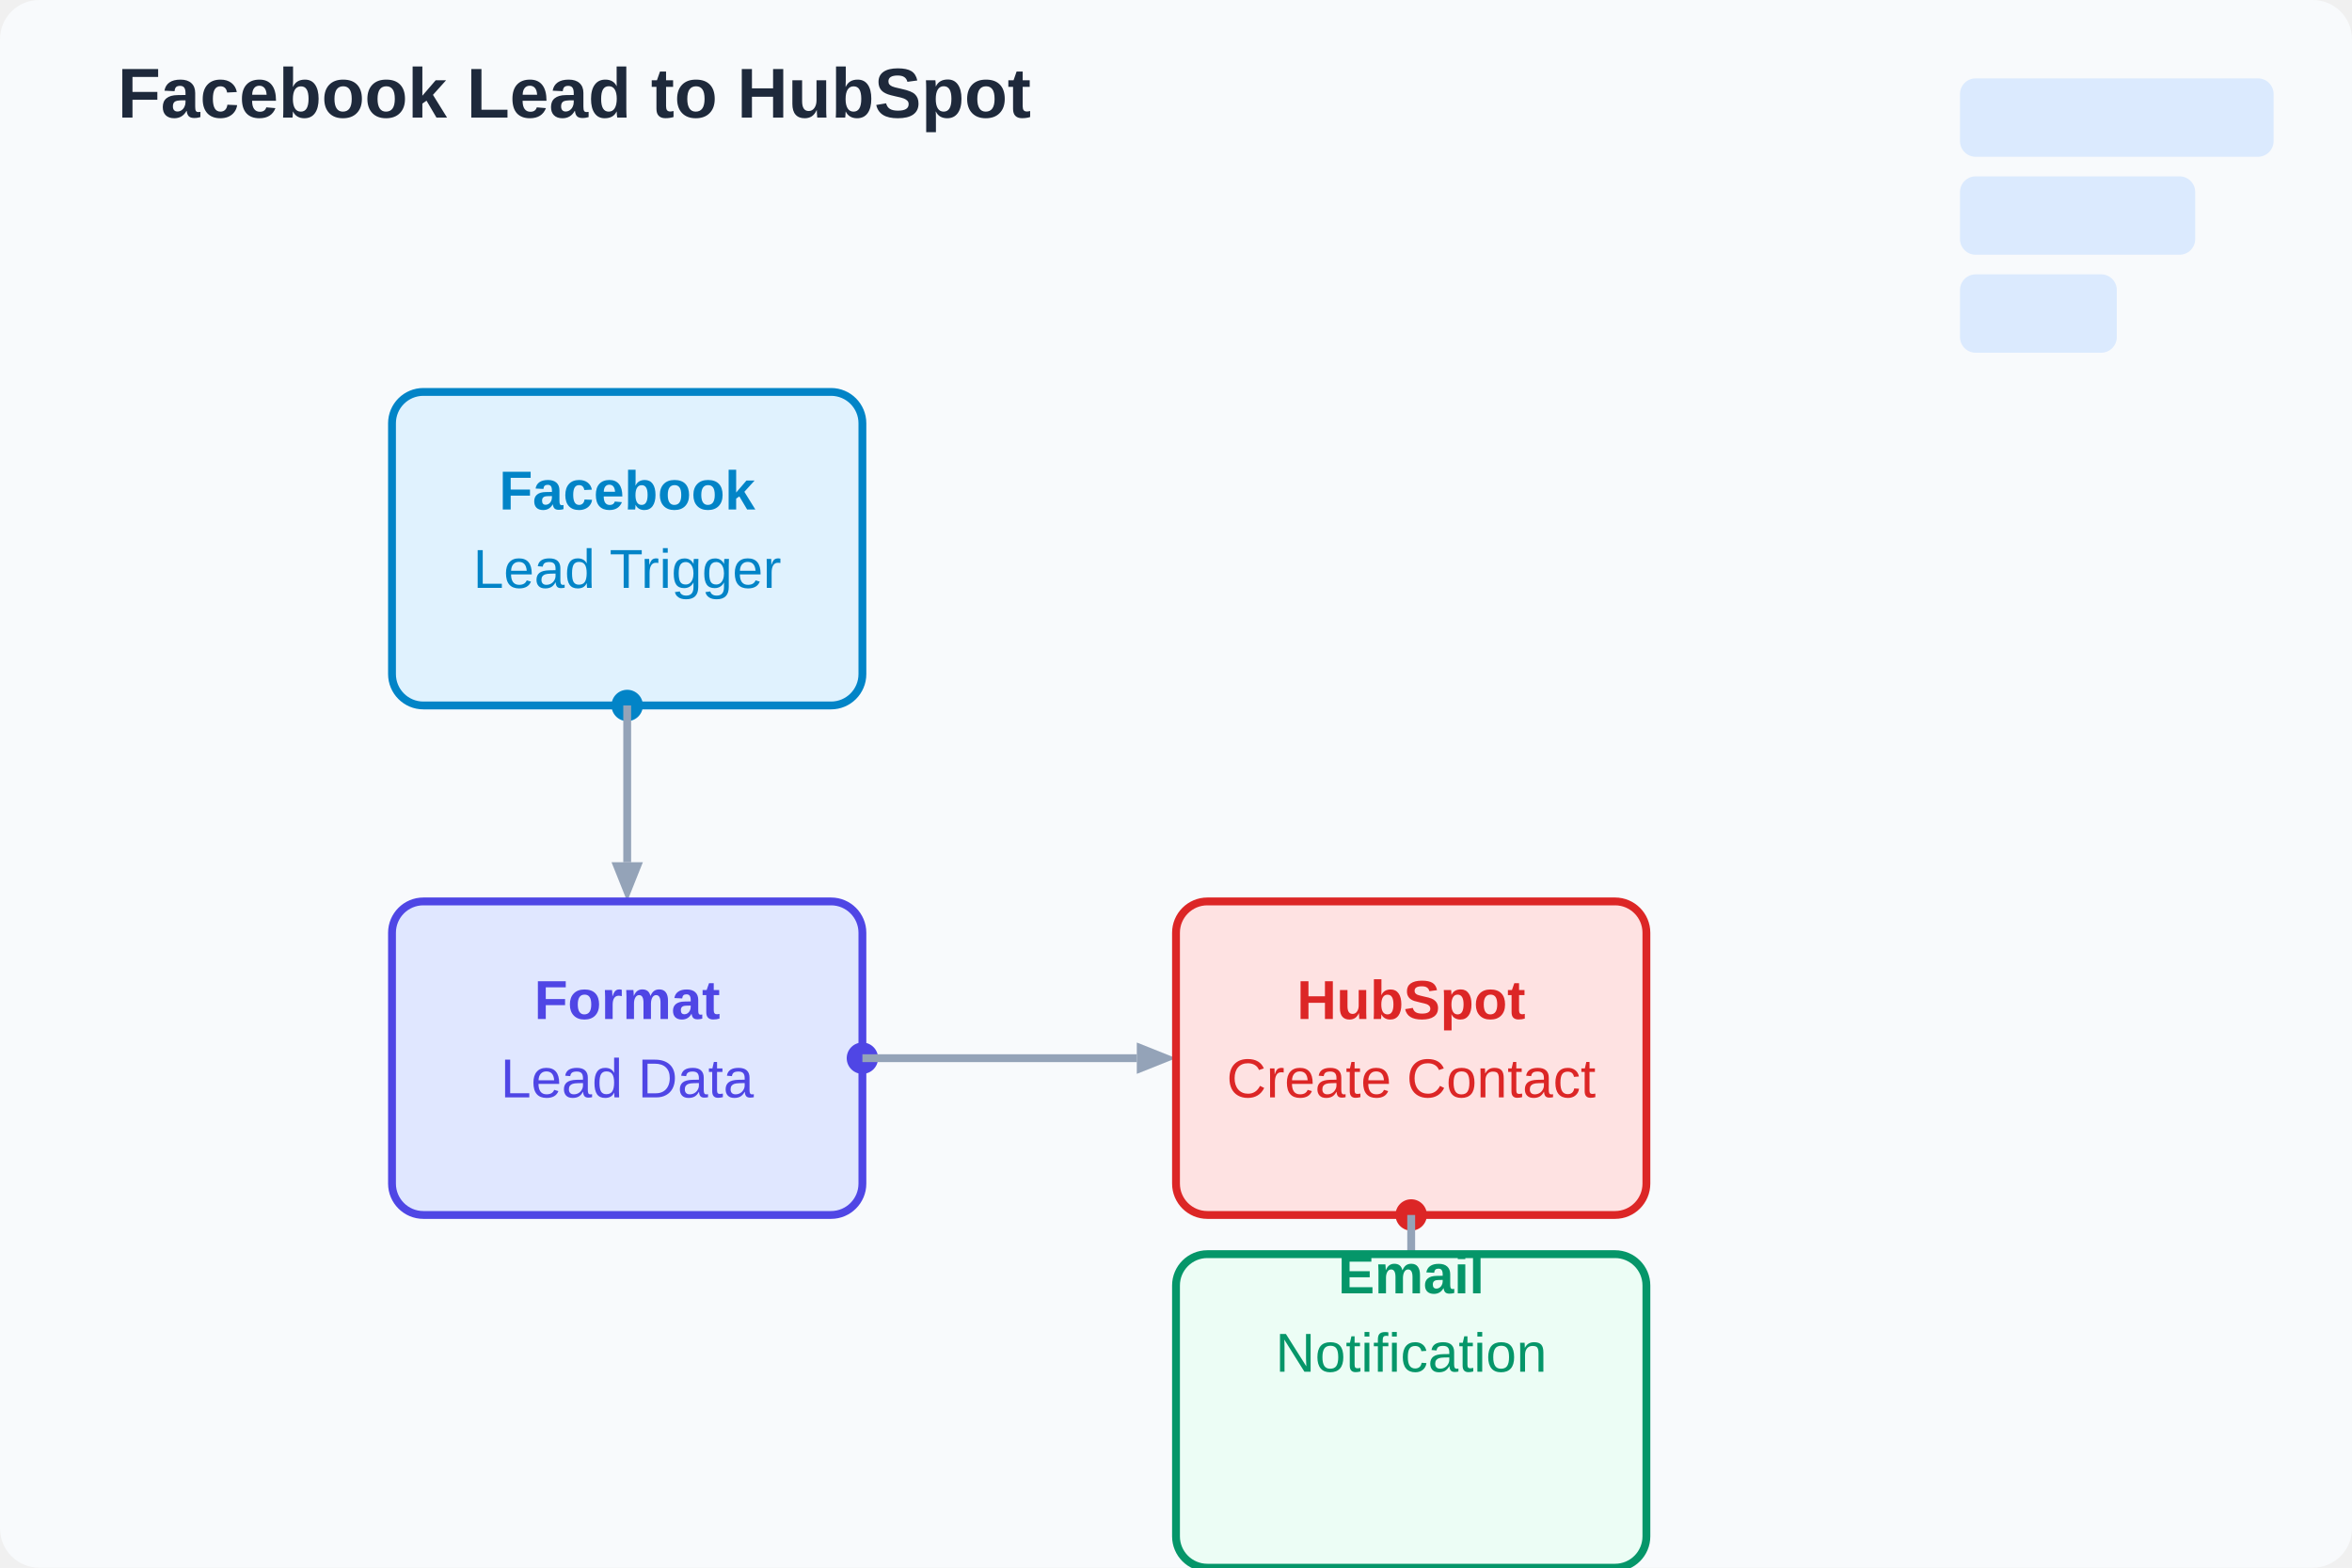
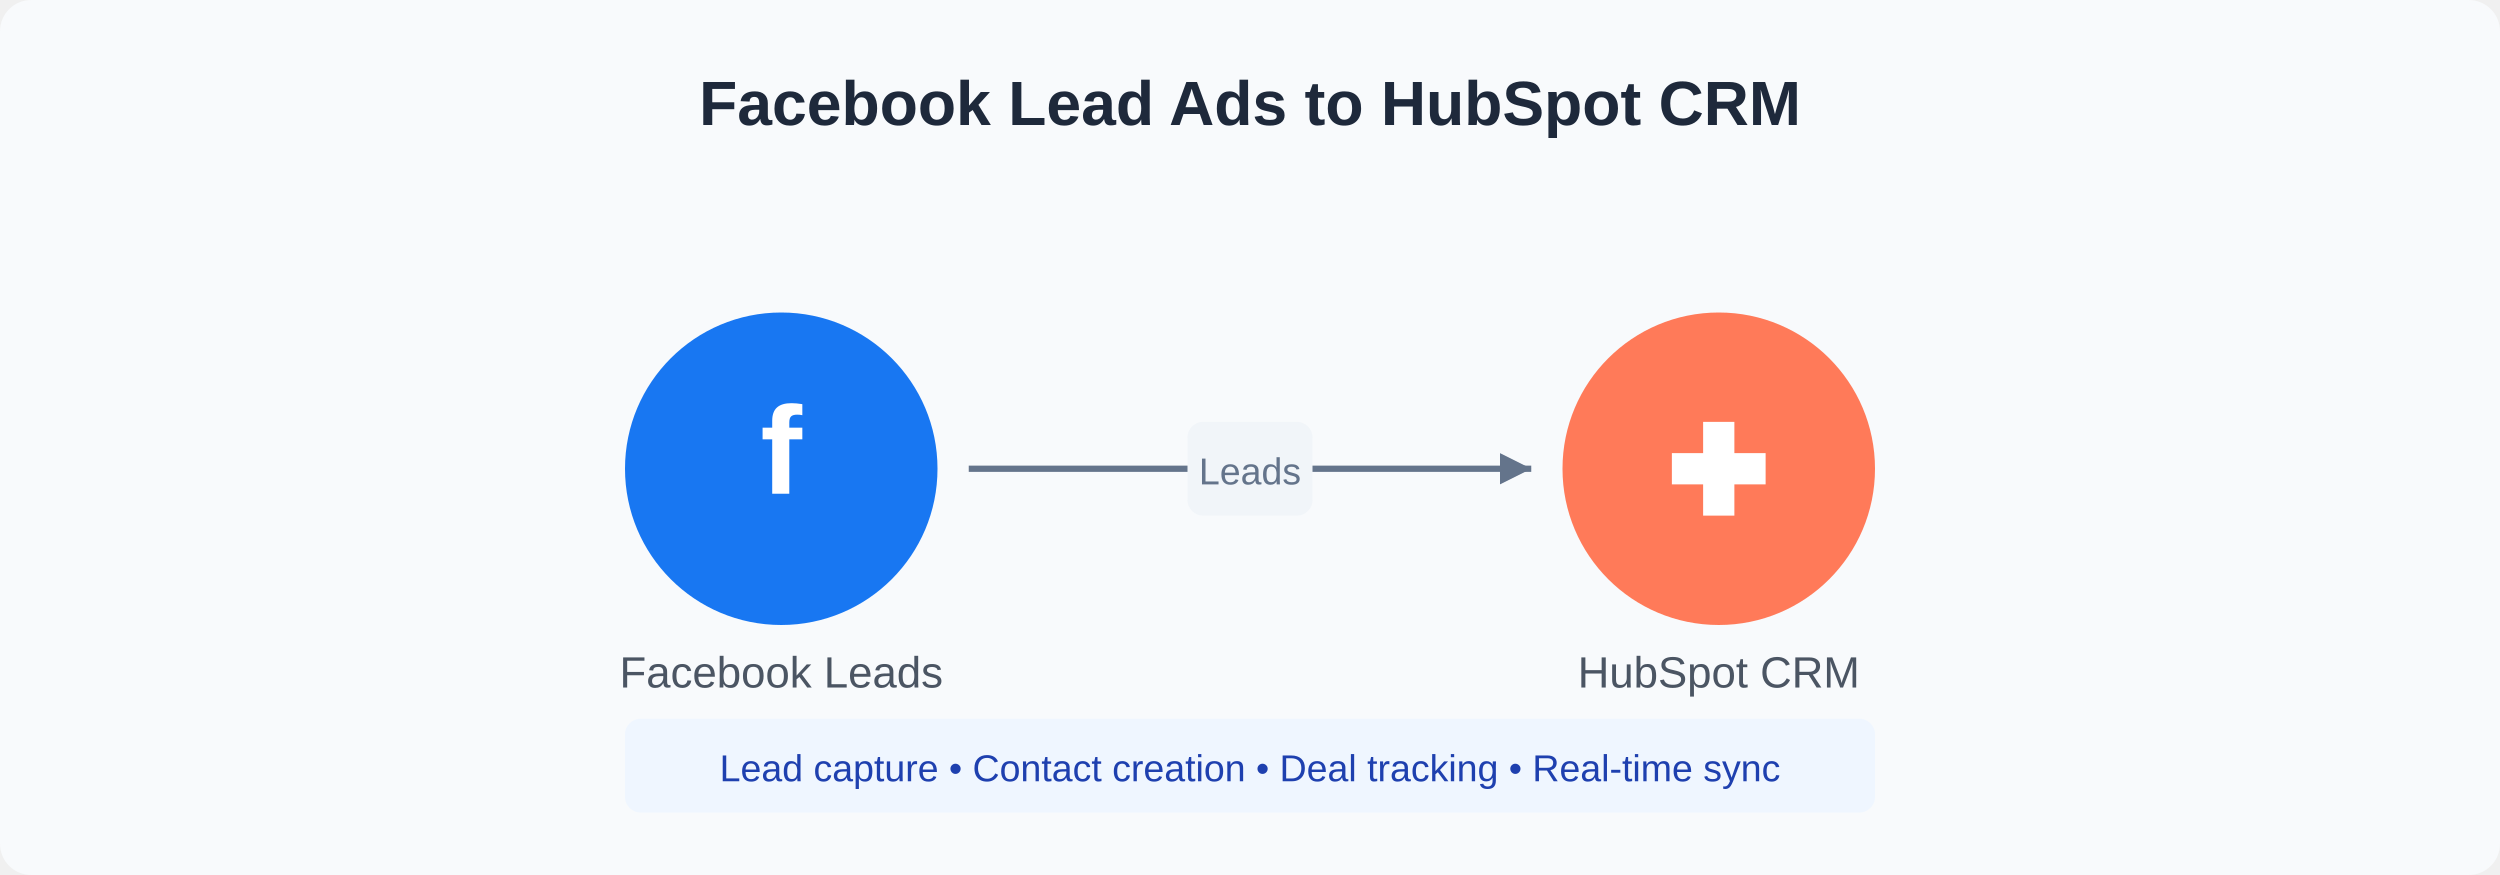
- <svg xmlns="http://www.w3.org/2000/svg" width="600" height="400" viewBox="0 0 600 400" fill="none">
-   <rect width="600" height="400" rx="10" fill="#F8FAFC" />
-   <rect x="100" y="100" width="120" height="80" rx="8" fill="#E0F2FE" stroke="#0284C7" stroke-width="2" />
-   <text x="160" y="130" text-anchor="middle" font-family="Arial" font-size="14" font-weight="bold" fill="#0284C7">Facebook</text>
-   <text x="160" y="150" text-anchor="middle" font-family="Arial" font-size="14" fill="#0284C7">Lead Trigger</text>
-   <circle cx="160" cy="180" r="4" fill="#0284C7" />
-   <path d="M160 180 L160 220" stroke="#94A3B8" stroke-width="2" />
-   <polygon points="156,220 164,220 160,230" fill="#94A3B8" />
-   <rect x="100" y="230" width="120" height="80" rx="8" fill="#E0E7FF" stroke="#4F46E5" stroke-width="2" />
-   <text x="160" y="260" text-anchor="middle" font-family="Arial" font-size="14" font-weight="bold" fill="#4F46E5">Format</text>
-   <text x="160" y="280" text-anchor="middle" font-family="Arial" font-size="14" fill="#4F46E5">Lead Data</text>
-   <circle cx="220" cy="270" r="4" fill="#4F46E5" />
-   <path d="M220 270 L290 270" stroke="#94A3B8" stroke-width="2" />
-   <polygon points="290,266 290,274 300,270" fill="#94A3B8" />
-   <rect x="300" y="230" width="120" height="80" rx="8" fill="#FEE2E2" stroke="#DC2626" stroke-width="2" />
-   <text x="360" y="260" text-anchor="middle" font-family="Arial" font-size="14" font-weight="bold" fill="#DC2626">HubSpot</text>
-   <text x="360" y="280" text-anchor="middle" font-family="Arial" font-size="14" fill="#DC2626">Create Contact</text>
-   <circle cx="360" cy="310" r="4" fill="#DC2626" />
-   <path d="M360 310 L360 350" stroke="#94A3B8" stroke-width="2" />
-   <polygon points="356,350 364,350 360,360" fill="#94A3B8" />
-   <rect x="300" y="360" width="120" height="80" rx="8" fill="#ECFDF5" stroke="#059669" stroke-width="2" transform="translate(0, -40)" />
-   <text x="360" y="330" text-anchor="middle" font-family="Arial" font-size="14" font-weight="bold" fill="#059669">Email</text>
-   <text x="360" y="350" text-anchor="middle" font-family="Arial" font-size="14" fill="#059669">Notification</text>
-   <text x="30" y="30" font-family="Arial" font-weight="bold" font-size="18" fill="#1E293B">Facebook Lead to HubSpot</text>
-   <rect x="500" y="20" width="80" height="20" rx="4" fill="#DBEAFE" />
-   <rect x="500" y="45" width="60" height="20" rx="4" fill="#DBEAFE" />
-   <rect x="500" y="70" width="40" height="20" rx="4" fill="#DBEAFE" />
+ <svg xmlns="http://www.w3.org/2000/svg" width="800" height="280" viewBox="0 0 800 280">
+   <rect x="0" y="0" width="800" height="280" fill="#f8fafc" rx="10" ry="10" />
+   <text x="400" y="40" font-family="Arial" font-size="20" font-weight="bold" text-anchor="middle" fill="#1e293b">Facebook Lead Ads to HubSpot CRM</text>
+   <g transform="translate(250, 150)">
+     <circle cx="0" cy="0" r="50" fill="#1877F2" />
+     <text x="0" y="8" font-family="Arial" font-size="40" font-weight="bold" text-anchor="middle" fill="white">f</text>
+     <text x="0" y="70" font-family="Arial" font-size="14" text-anchor="middle" fill="#4b5563">Facebook Leads</text>
+     <line x1="60" y1="0" x2="240" y2="0" stroke="#64748b" stroke-width="2" />
+     <polygon points="230,-5 240,0 230,5" fill="#64748b" />
+     <rect x="130" y="-15" width="40" height="30" rx="5" ry="5" fill="#f1f5f9" />
+     <text x="150" y="5" font-family="Arial" font-size="12" text-anchor="middle" fill="#64748b">Leads</text>
+     <g transform="translate(300, 0)">
+       <circle cx="0" cy="0" r="50" fill="#FF7A59" />
+       <path d="M-15,-5 L-15,5 L-5,5 L-5,15 L5,15 L5,5 L15,5 L15,-5 L5,-5 L5,-15 L-5,-15 L-5,-5 Z" fill="white" />
+       <text x="0" y="70" font-family="Arial" font-size="14" text-anchor="middle" fill="#4b5563">HubSpot CRM</text>
+     </g>
+   </g>
+   <rect x="200" y="230" width="400" height="30" rx="5" ry="5" fill="#eff6ff" />
+   <text x="400" y="250" font-family="Arial" font-size="12" text-anchor="middle" fill="#1e40af">Lead capture • Contact creation • Deal tracking • Real-time sync</text>
</svg>
